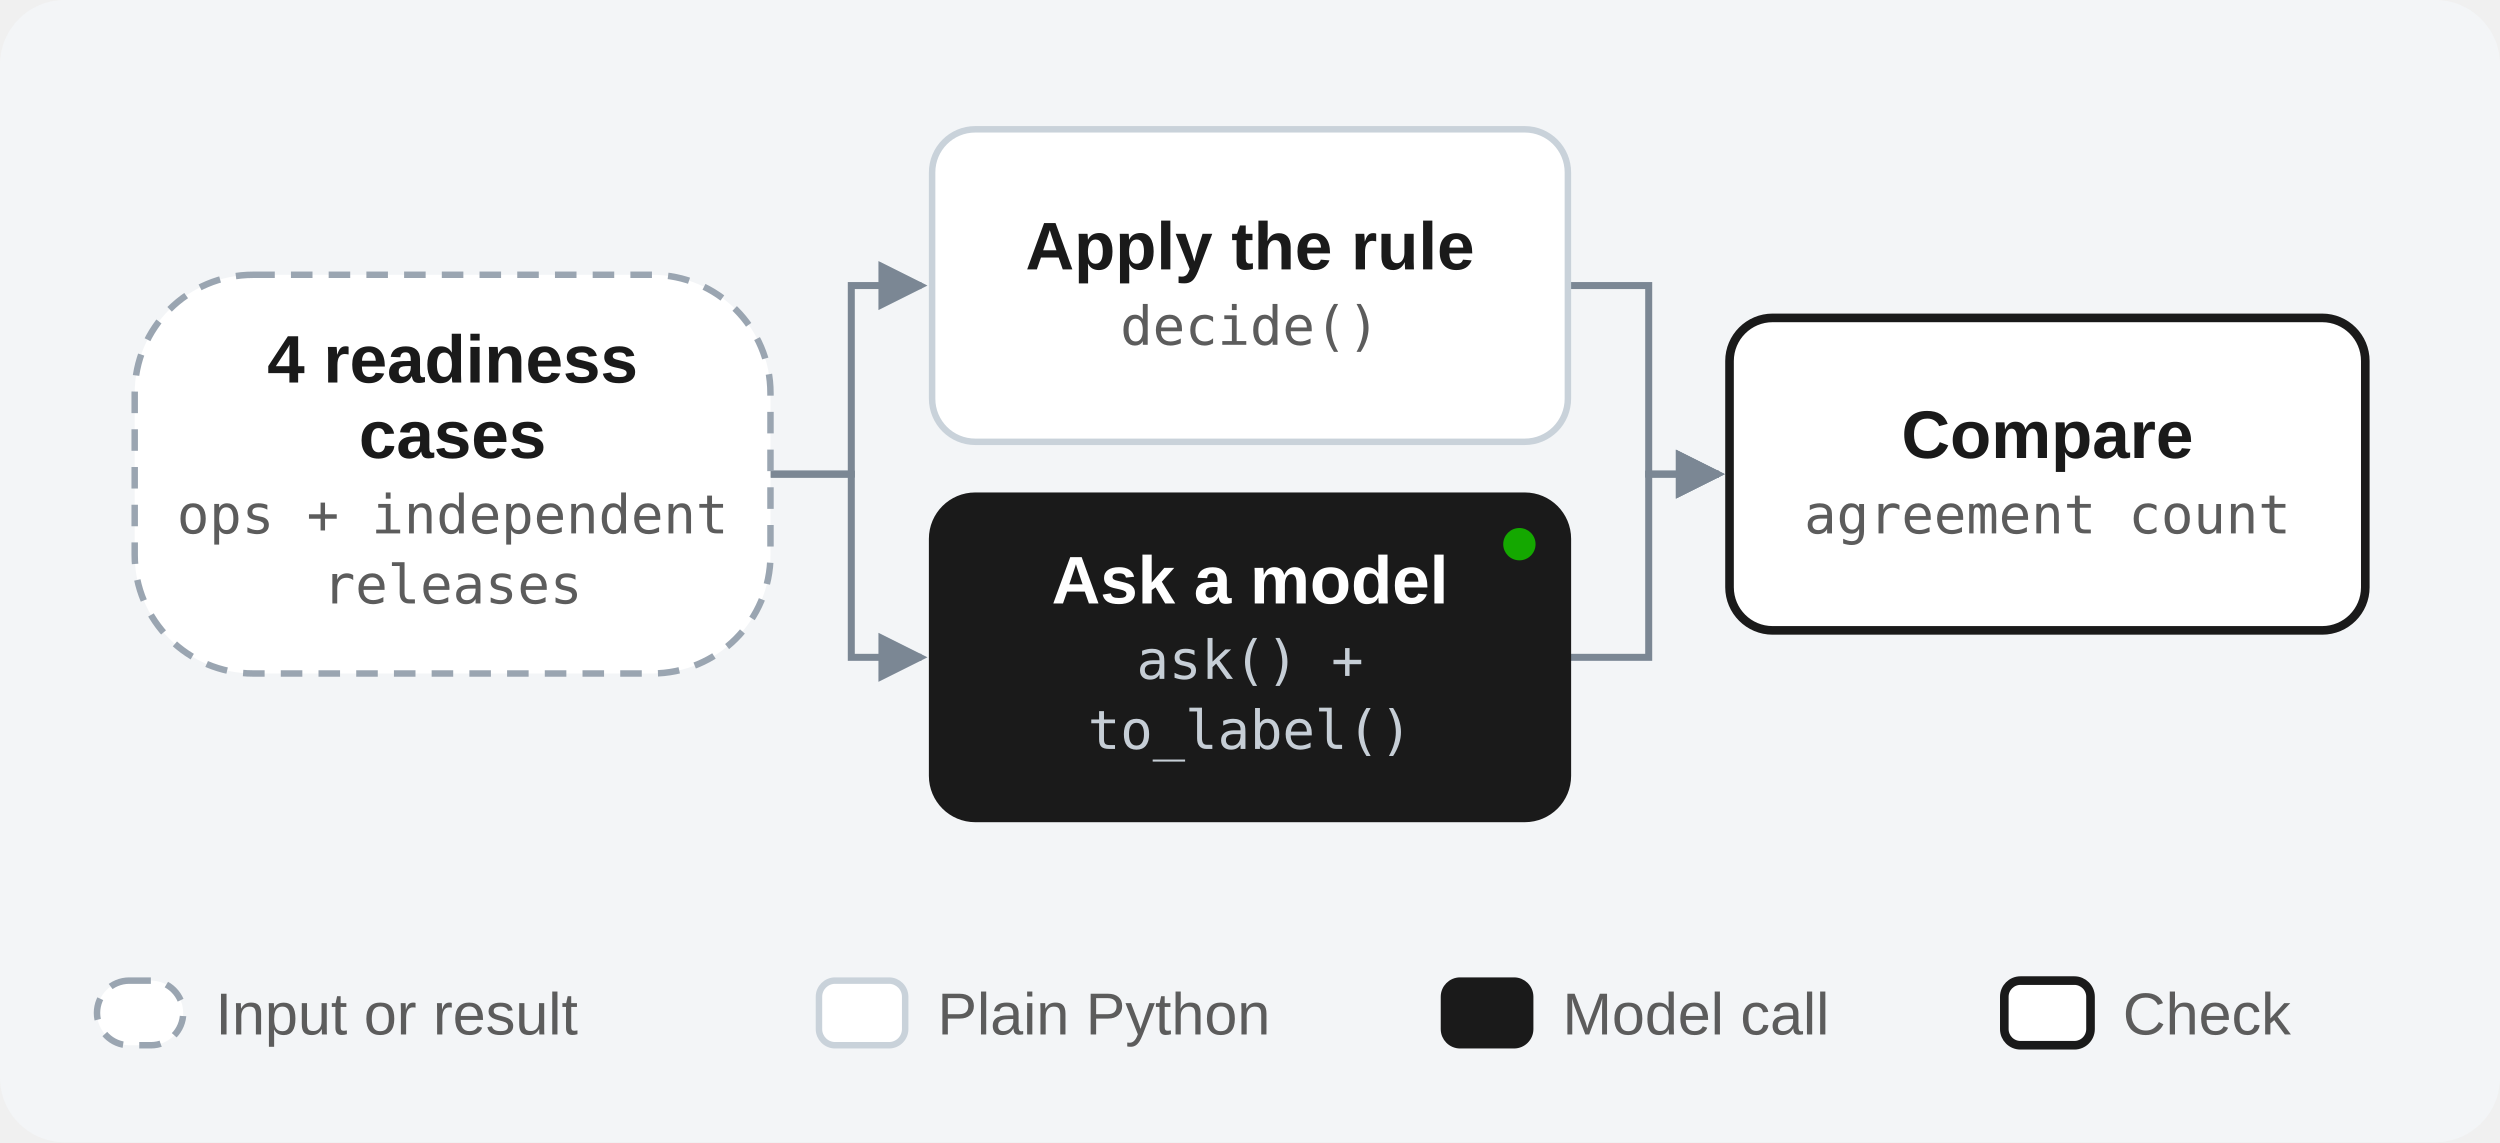
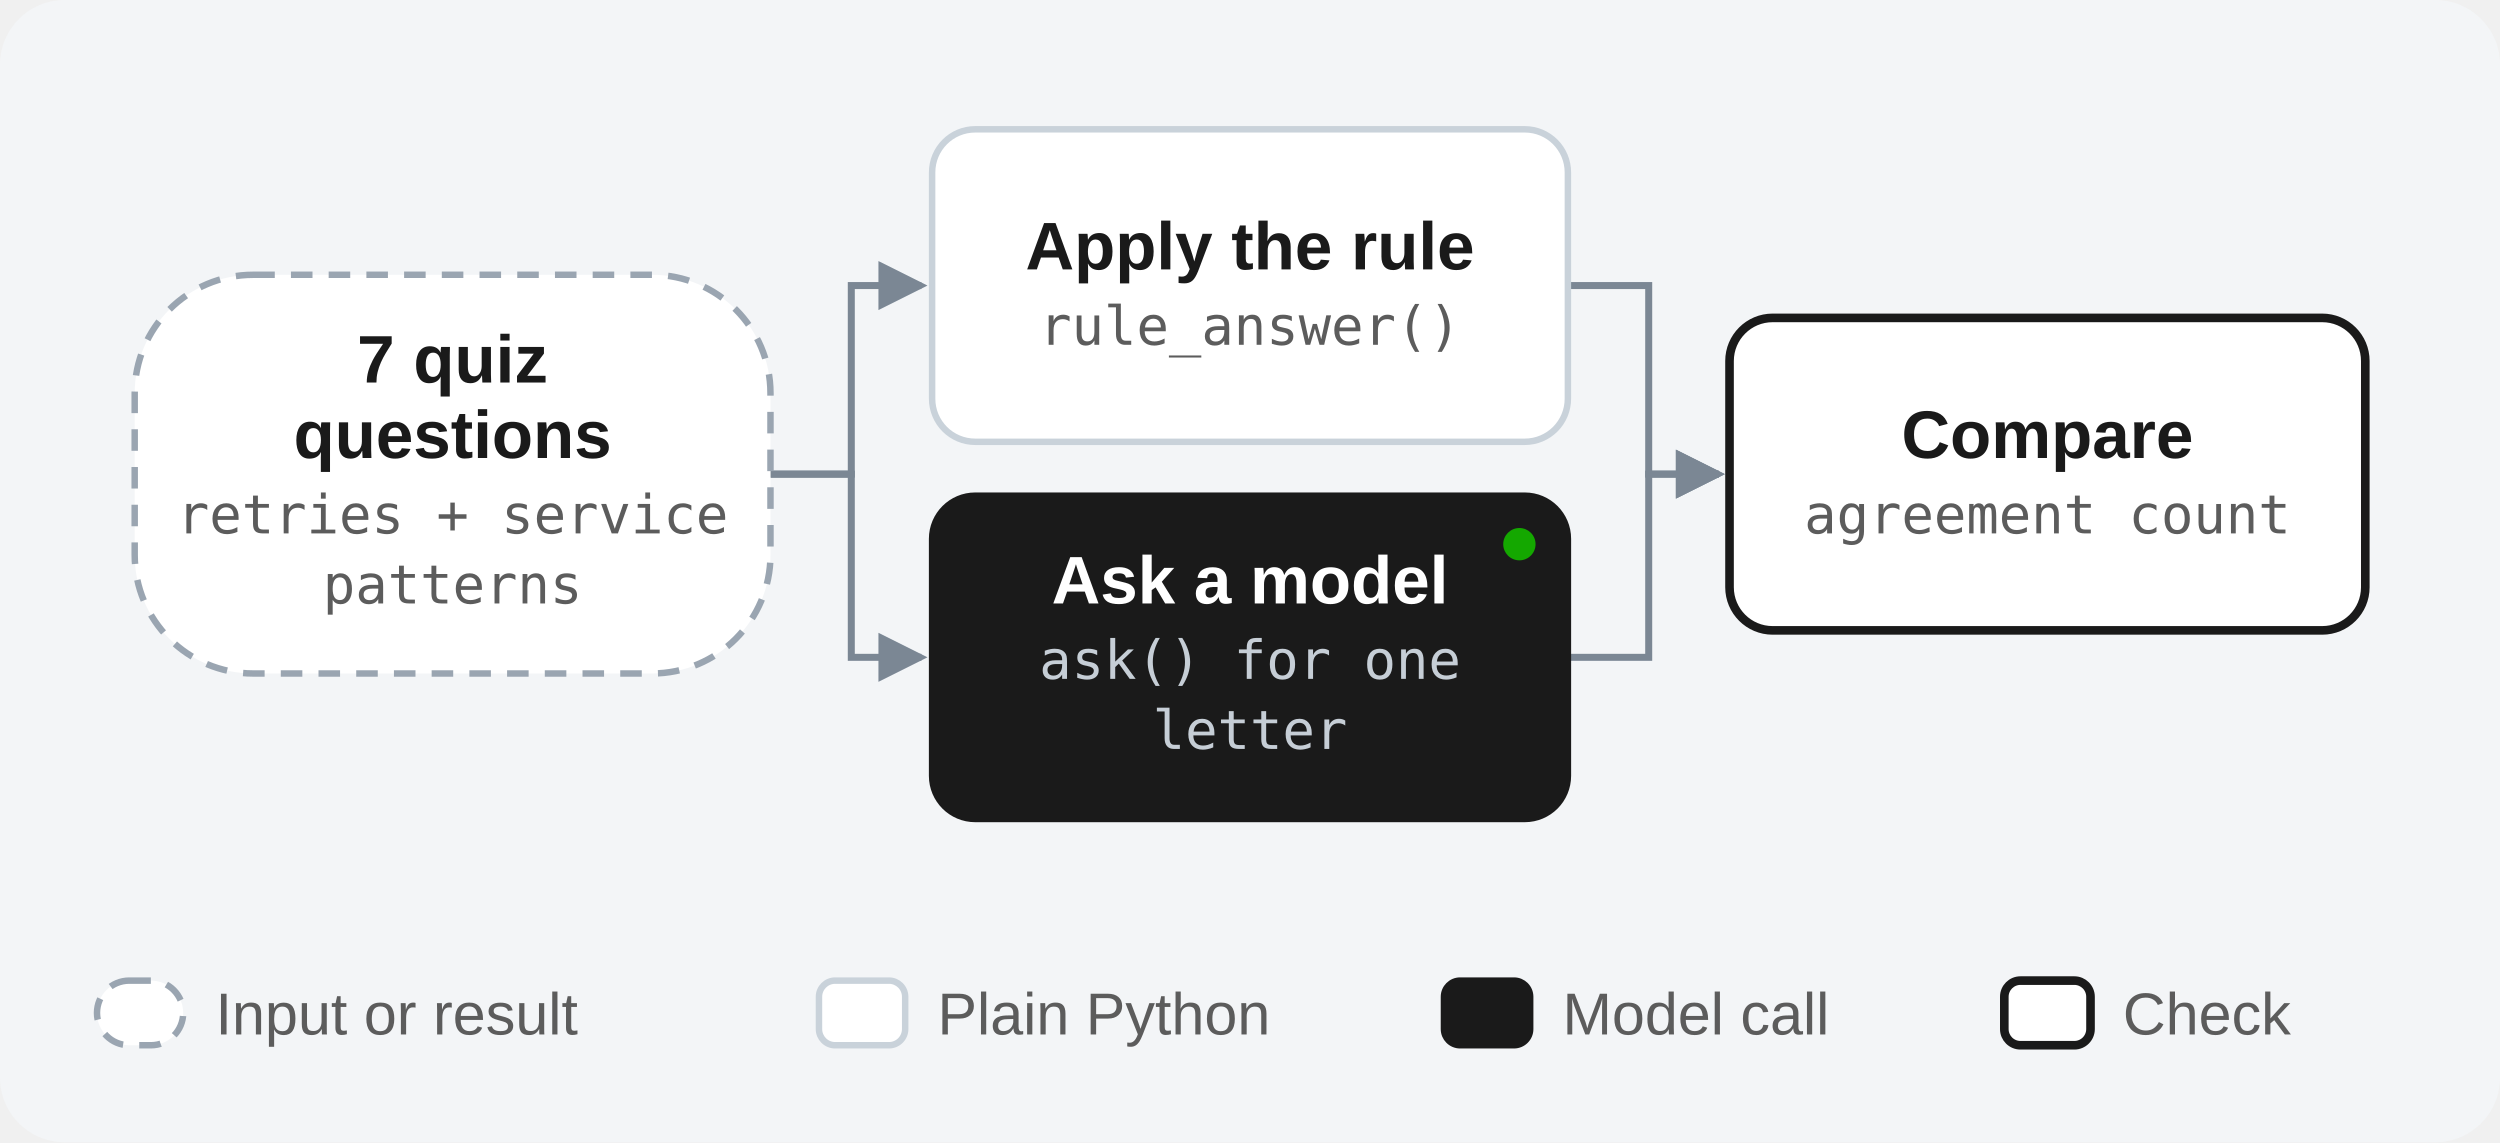
<svg xmlns="http://www.w3.org/2000/svg" class="dg" role="img" viewBox="0 0 464 212" width="464" height="212">
  <style>text{font-family:"Helvetica Neue",Arial,sans-serif}.dg{display:block;max-width:100%;height:auto;margin:0 auto;overflow:visible;font-family:inherit}.dg rect{stroke-width:1.2}.dg-title{font-size:12.5px;font-weight:600;text-anchor:middle;fill:#1a1a1a}.dg-sub{font-family:"SF Mono",Consolas,monospace;font-size:10px;text-anchor:middle;fill:#5c5c5c}.dg-data rect{fill:#fff;stroke:#9aa5b1;stroke-dasharray:4 3}.dg-code rect{fill:#fff;stroke:#c9d2da}.dg-model rect{fill:#1a1a1a;stroke:#1a1a1a}.dg-model .dg-title{fill:#fff}.dg-model .dg-sub{fill:#c6ced6}.dg-dot{fill:#14a800}.dg-check rect{fill:#fff;stroke:#1a1a1a;stroke-width:1.6}.dg-human rect{fill:#e8f5e4;stroke:#14a800}.dg-gate path{fill:#fff;stroke:#1a1a1a;stroke-width:1.6}.dg-gate-label{font-size:10.5px;font-weight:600;text-anchor:middle;fill:#1a1a1a}.dg-edge{fill:none;stroke:#7b8794;stroke-width:1.3}.dg marker path{fill:#7b8794}.dg-exit{stroke-dasharray:3 3}.dg-loop{stroke:#108a00;stroke-dasharray:5 3}.dg-edge-label,.dg-exit-label,.dg-loop-label{font-size:10.5px;fill:#5c5c5c;text-anchor:middle}.dg-loop-label{fill:#108a00;font-weight:600}.dg-start{text-anchor:start}.dg-end{text-anchor:end}.dg-legend-text{font-size:11px;fill:#5c5c5c}</style>
  <rect width="464" height="212" rx="12" fill="#f3f5f7" />
  <defs>
    <marker id="arrow" viewBox="0 0 8 8" refX="7" refY="4" markerWidth="7" markerHeight="7" orient="auto-start-reverse">
      <path d="M0 0L8 4L0 8Z" />
    </marker>
  </defs>
  <g transform="translate(23 18)">
    <path class="dg-edge" d="M120 70H135V35H148" marker-end="url(#arrow)" />
    <path class="dg-edge" d="M120 70H135V104H148" marker-end="url(#arrow)" />
    <path class="dg-edge" d="M268 35H283V70H296" marker-end="url(#arrow)" />
    <path class="dg-edge" d="M268 104H283V70H296" marker-end="url(#arrow)" />
    <g class="dg-data">
      <rect x="2" y="33" width="118" height="74" rx="22" />
-       <text class="dg-title" x="61" y="53">4 readiness</text>
-       <text class="dg-title" x="61" y="67">cases</text>
-       <text class="dg-sub" x="61" y="81">ops + independent</text>
-       <text class="dg-sub" x="61" y="94">releases</text>
+       <text class="dg-title" x="61" y="53">7 quiz</text>
+       <text class="dg-title" x="61" y="67">questions</text>
+       <text class="dg-sub" x="61" y="81">retries + service</text>
+       <text class="dg-sub" x="61" y="94">patterns</text>
    </g>
    <g class="dg-code">
      <rect x="150" y="6" width="118" height="58" rx="8" />
      <text class="dg-title" x="209" y="32">Apply the rule</text>
-       <text class="dg-sub" x="209" y="46">decide()</text>
+       <text class="dg-sub" x="209" y="46">rule_answer()</text>
    </g>
    <g class="dg-model">
      <rect x="150" y="74" width="118" height="60" rx="8" />
      <circle class="dg-dot" cx="259" cy="83" r="3" />
      <text class="dg-title" x="209" y="94">Ask a model</text>
-       <text class="dg-sub" x="209" y="108">ask() +</text>
-       <text class="dg-sub" x="209" y="121">to_label()</text>
+       <text class="dg-sub" x="209" y="108">ask() for one</text>
+       <text class="dg-sub" x="209" y="121">letter</text>
    </g>
    <g class="dg-check">
      <rect x="298" y="41" width="118" height="58" rx="8" />
      <text class="dg-title" x="357" y="67">Compare</text>
      <text class="dg-sub" x="357" y="81">agreement count</text>
    </g>
  </g>
  <g transform="translate(18 182)">
    <g class="dg-data">
      <rect x="0" y="0" width="16" height="12" rx="6" />
    </g>
    <text class="dg-legend-text" x="22" y="10">Input or result</text>
    <g class="dg-code">
      <rect x="134" y="0" width="16" height="12" rx="3" />
    </g>
    <text class="dg-legend-text" x="156" y="10">Plain Python</text>
    <g class="dg-model">
      <rect x="250" y="0" width="16" height="12" rx="3" />
    </g>
    <text class="dg-legend-text" x="272" y="10">Model call</text>
    <g class="dg-check">
      <rect x="354" y="0" width="16" height="12" rx="3" />
    </g>
    <text class="dg-legend-text" x="376" y="10">Check</text>
  </g>
</svg>
